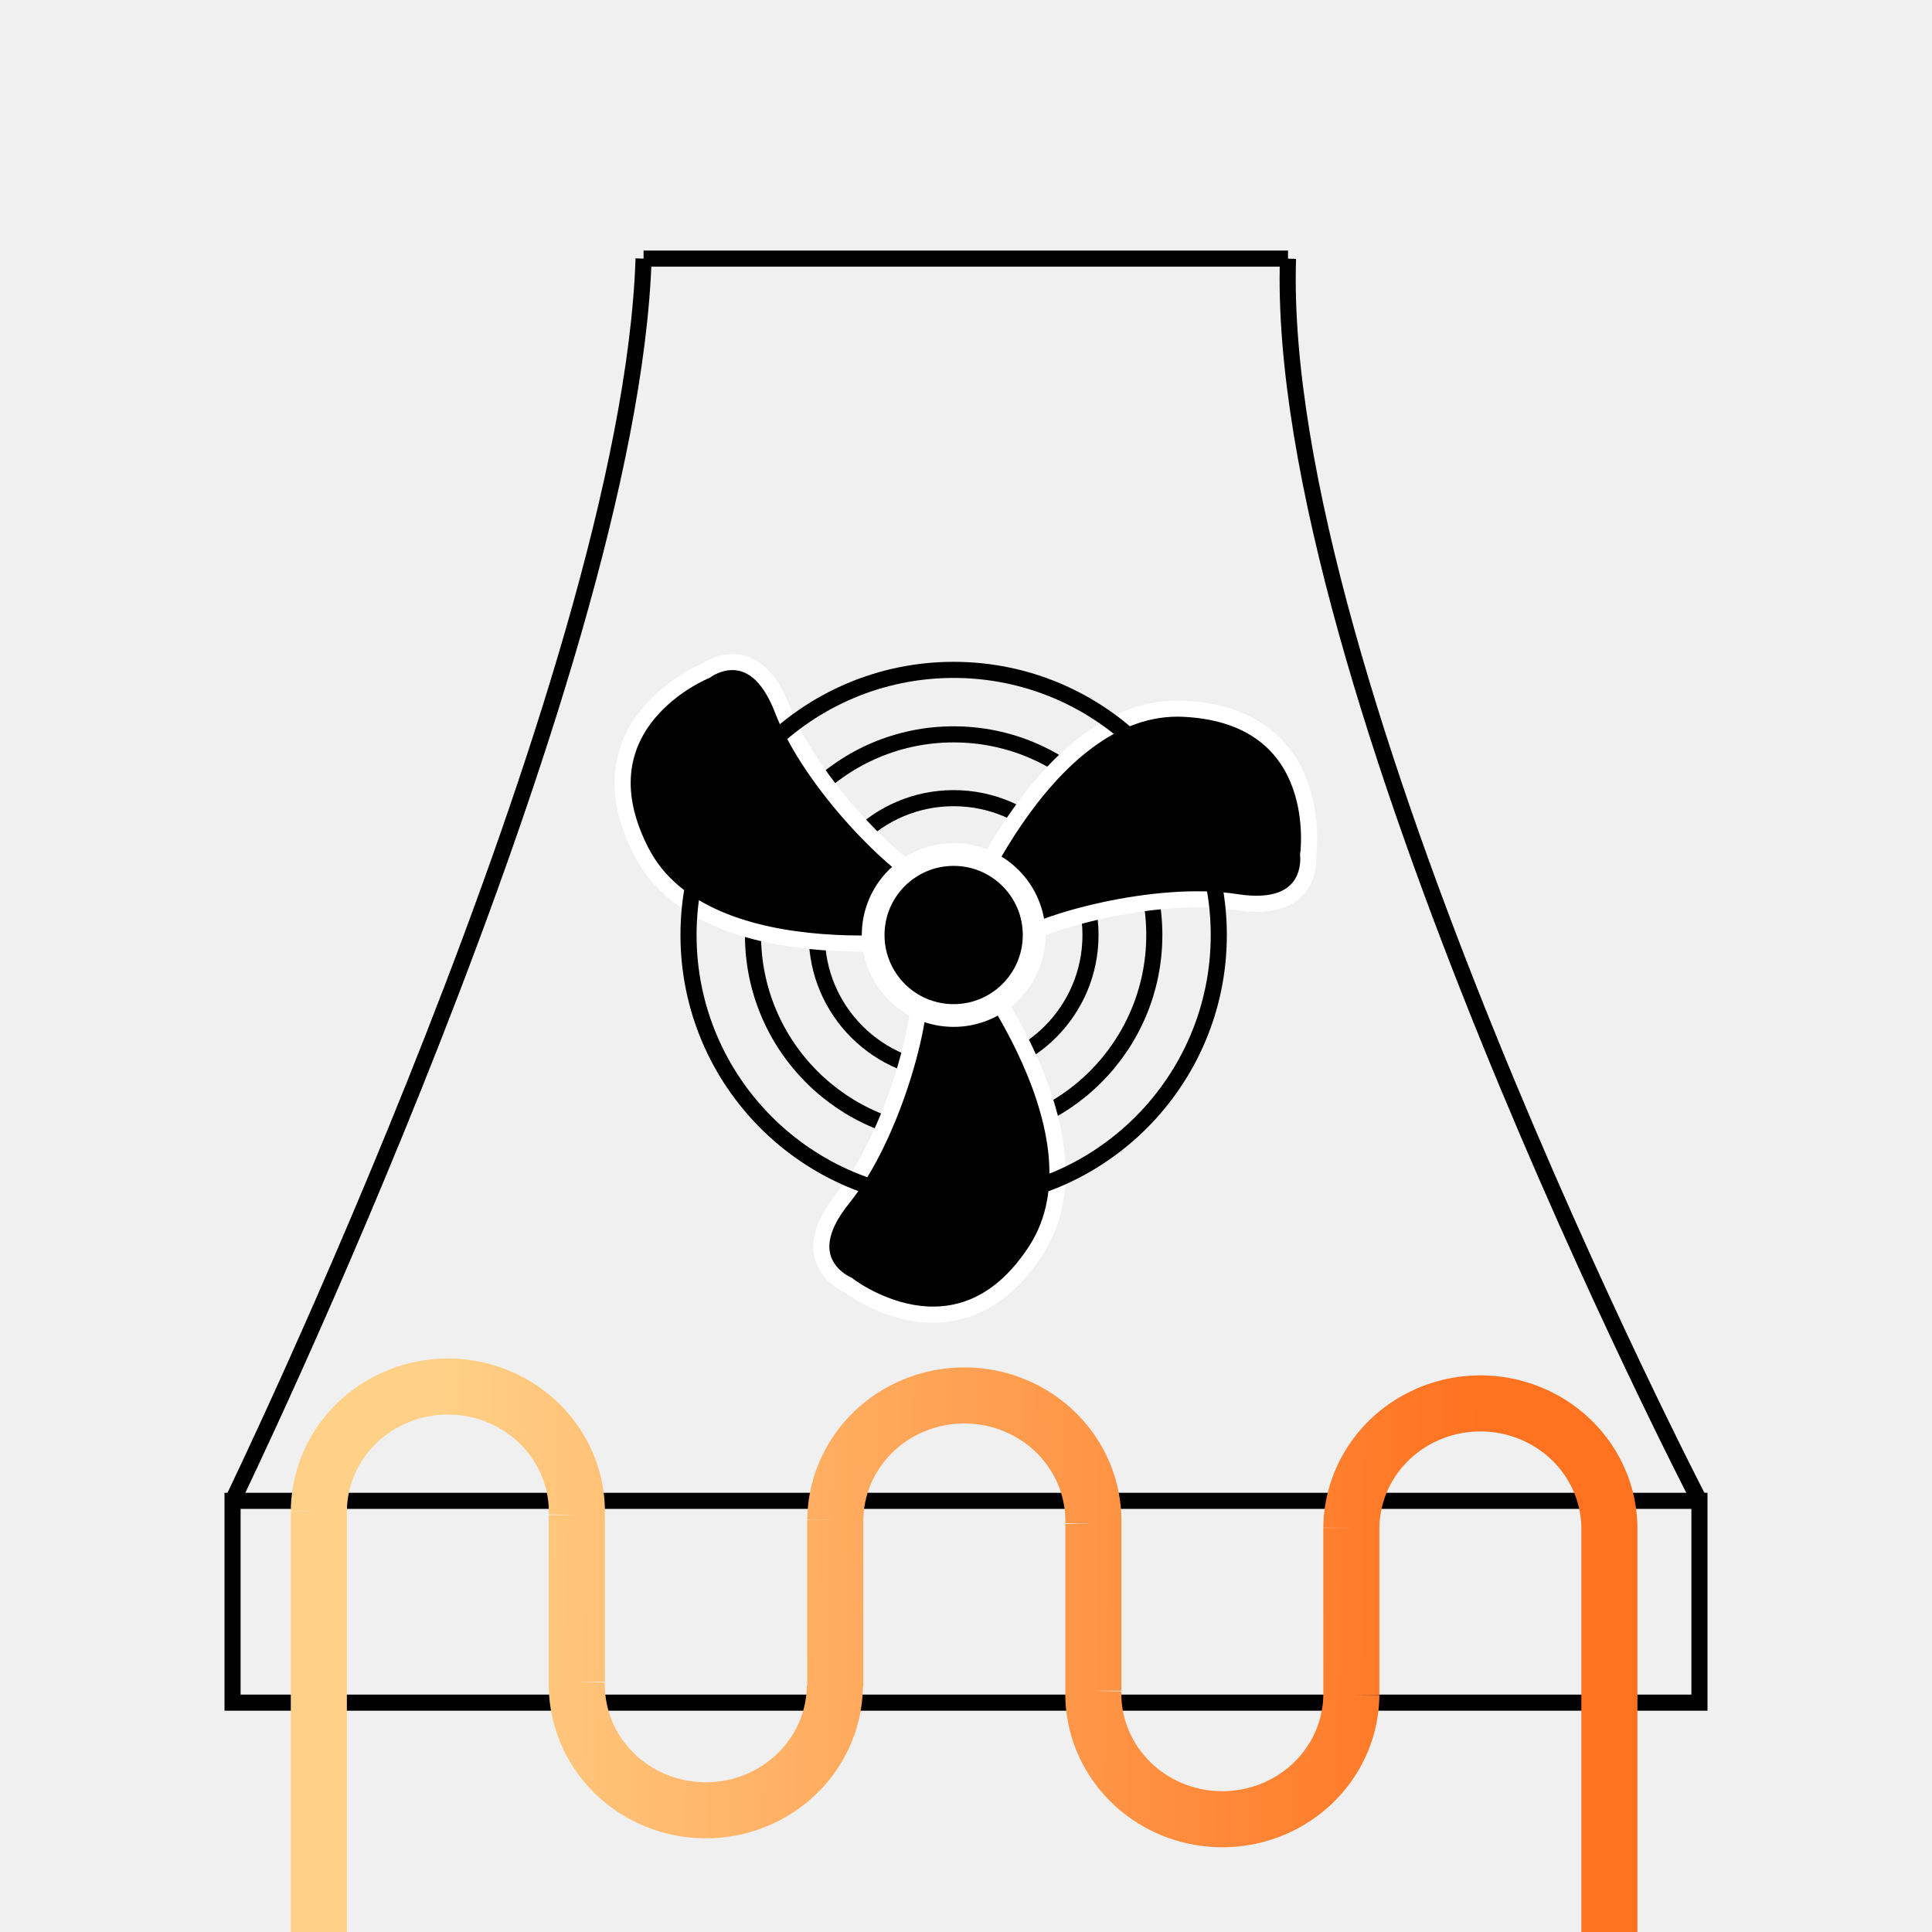
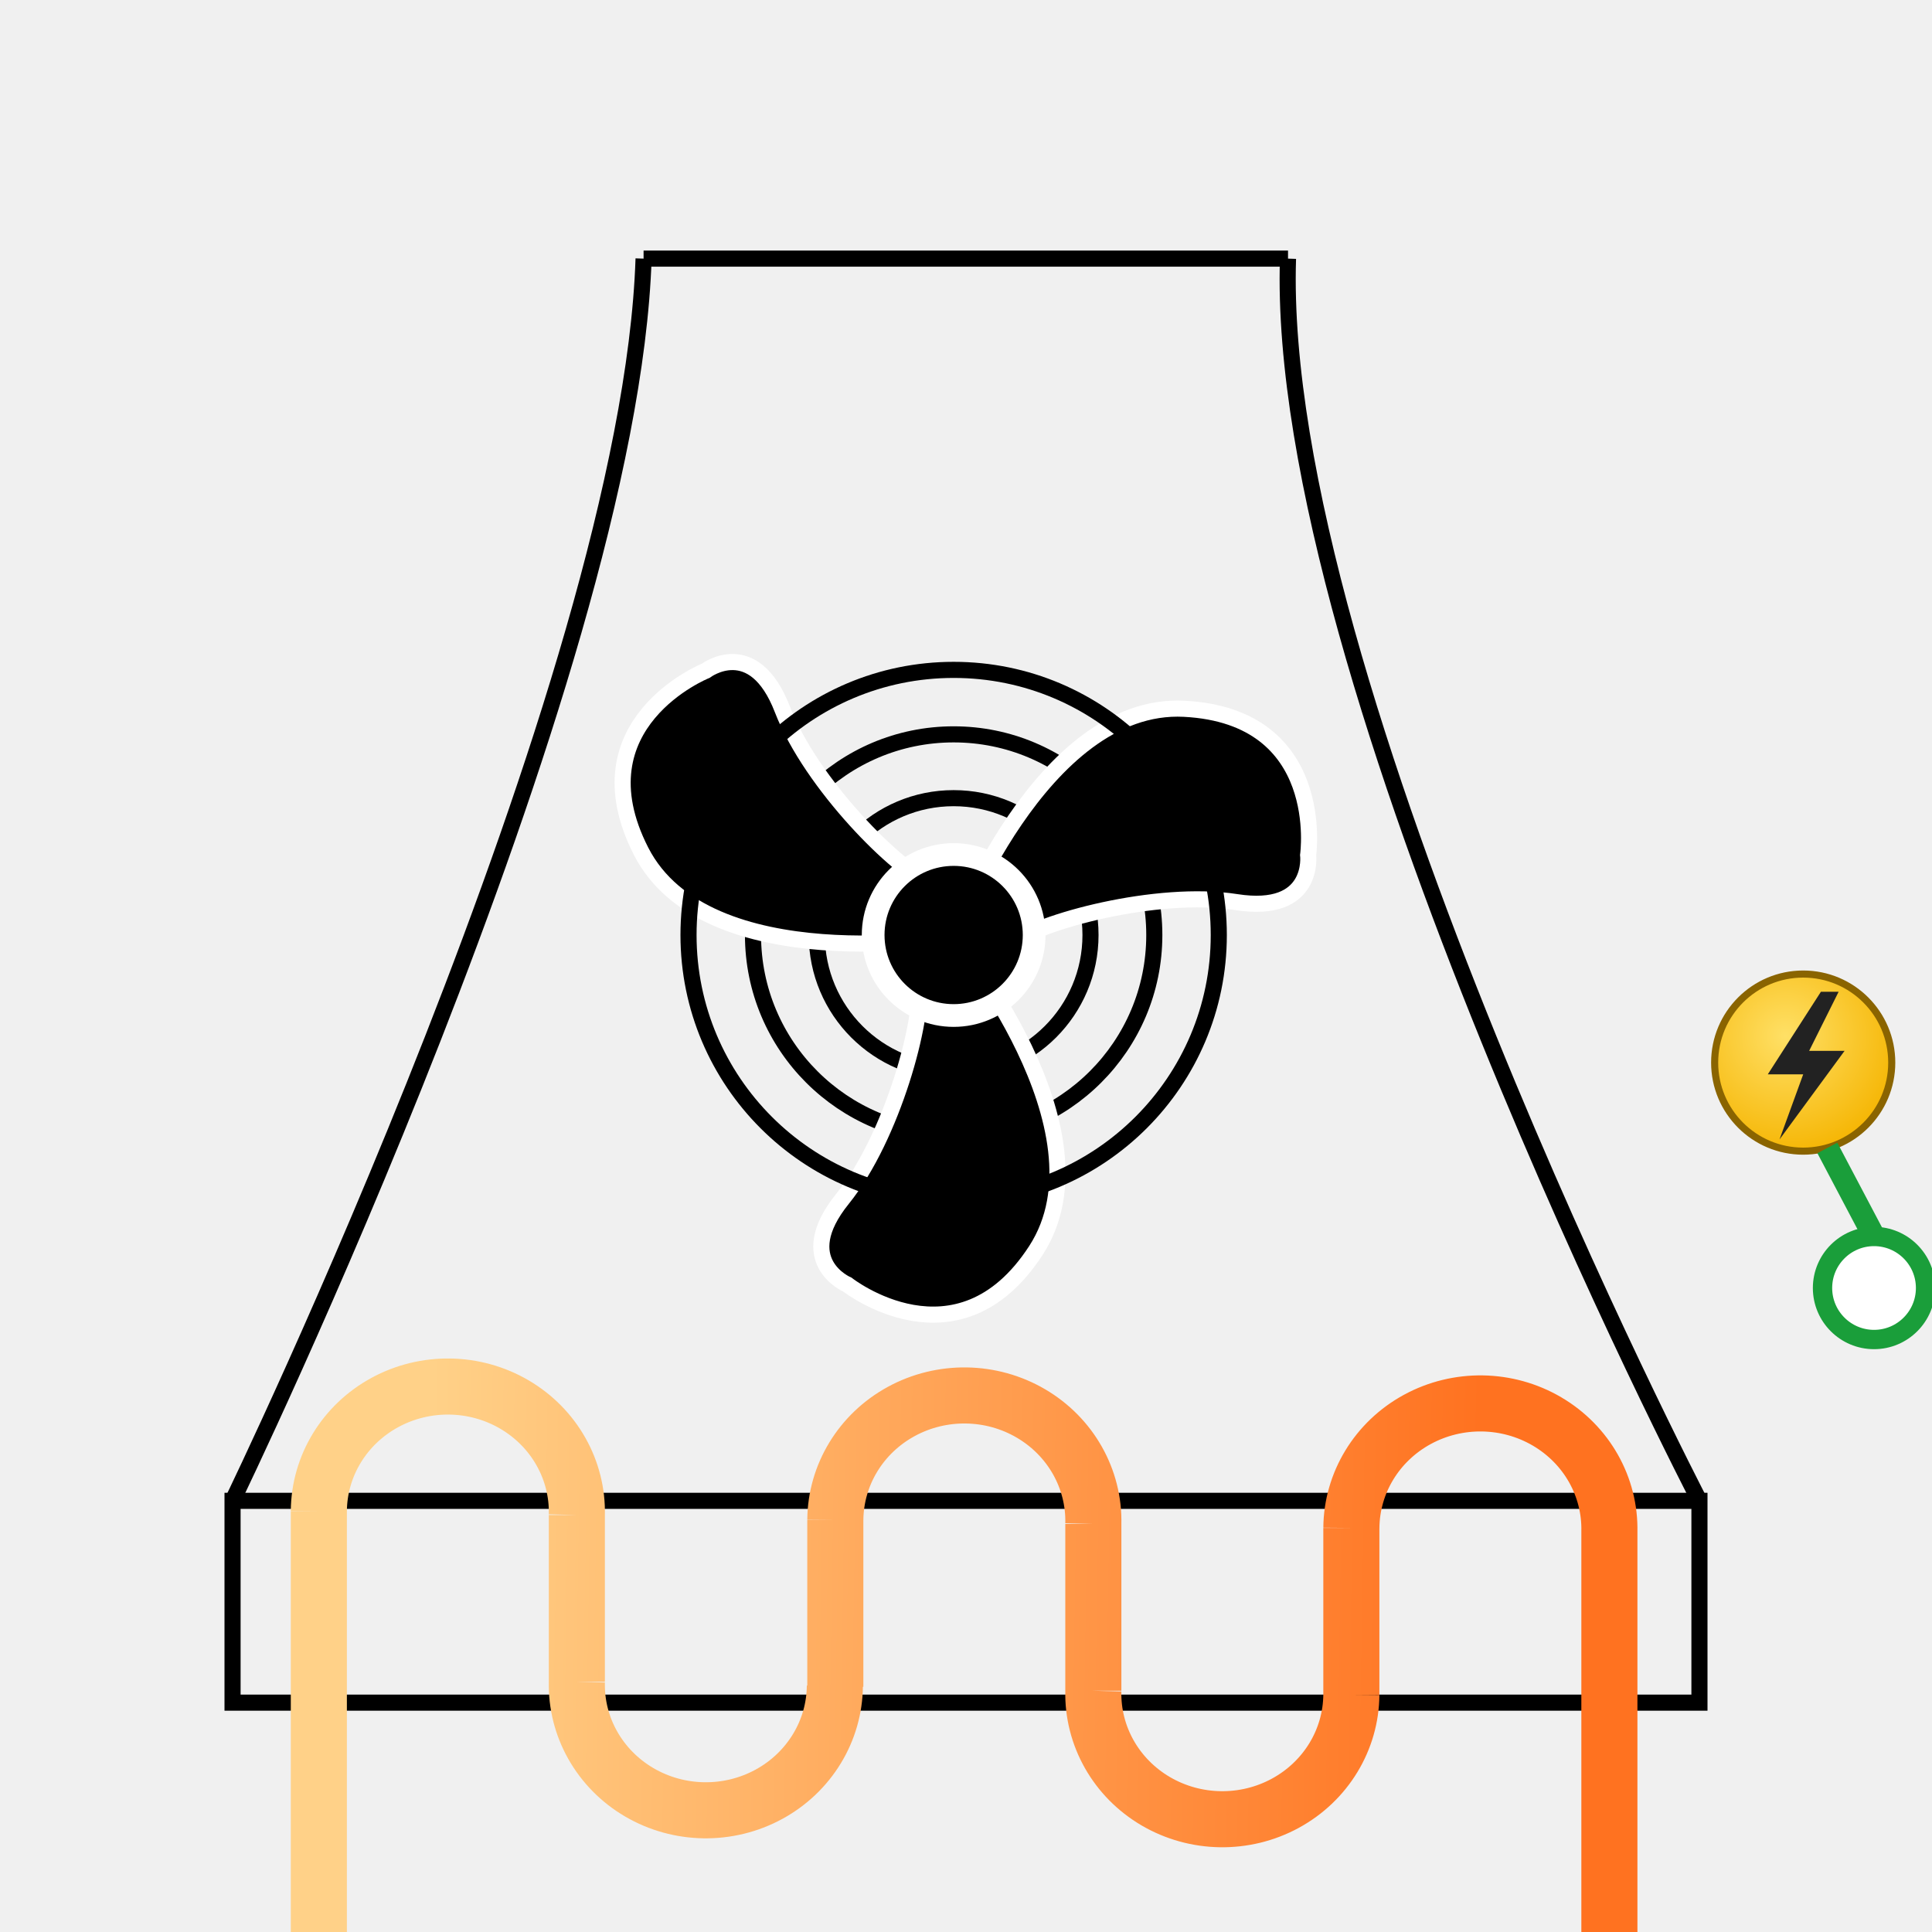
<svg xmlns="http://www.w3.org/2000/svg" xmlns:xlink="http://www.w3.org/1999/xlink" width="120mm" height="120mm" viewBox="0 0 120 120" version="1.1" id="svg103">
+   <defs>
+     <radialGradient id="badge" cx="0.4" cy="0.35" r="0.7">
+       <stop offset="0" stop-color="#ffe066" />
+       <stop offset="1" stop-color="#f5b400" />
+     </radialGradient>
+   </defs>
  <defs id="defs97">
    <linearGradient id="linearGradient6938">
      <stop style="stop-color:#000000;stop-opacity:1;" offset="0" id="stop6936" />
    </linearGradient>
    <linearGradient id="linearGradient3303">
      <stop style="stop-color:#06fa05;stop-opacity:1;" offset="0" id="stop3301" />
    </linearGradient>
    <clipPath clipPathUnits="userSpaceOnUse" id="clipPath840">
      <rect style="fill:#ffff00;fill-rule:evenodd;stroke:none;stroke-width:0.293" id="rect842" width="60" height="120" x="34.494" y="73.804" />
    </clipPath>
    <linearGradient xlink:href="#linearGradient1474" id="linearGradient1048" x1="118.416" y1="166.846" x2="119.417" y2="101.646" gradientUnits="userSpaceOnUse" gradientTransform="matrix(0,0.973397,-1,0,228.1517,44.59735)" />
    <linearGradient id="linearGradient1474">
      <stop style="stop-color:#ffd188;stop-opacity:1" offset="0" id="stop1470" />
      <stop style="stop-color:#ff7220;stop-opacity:1" offset="1" id="stop1472" />
    </linearGradient>
  </defs>
  <g id="layer1" transform="translate(-34.49405,-73.80357)">
    <g id="g898-5" transform="translate(-1.790955,-1.814986)">
      <circle style="fill:none;stroke:#000000;stroke-width:0.999;stroke-linecap:round;stroke-miterlimit:4;stroke-dasharray:none" id="circle870-5" cx="95.518" cy="133.694" r="8.5" />
      <circle r="12.463" cy="133.694" cx="95.518" id="circle872-3" style="fill:none;stroke:#000000;stroke-width:1;stroke-linecap:round;stroke-miterlimit:4;stroke-dasharray:none" />
      <path id="path860-0" d="m 95.523,133.804 c 0,0 5.388,-14.624 14.316,-14.162 8.928,0.462 7.697,9.082 7.697,9.082 0,0 0.462,3.694 -4.464,2.925 -4.926,-0.77 -12.315,1.231 -14.008,2.617 -1.693,1.385 -3.54,-0.462 -3.54,-0.462 z" style="fill:#000000;stroke:#ffffff;stroke-width:1;stroke-linecap:butt;stroke-linejoin:miter;stroke-miterlimit:4;stroke-dasharray:none;stroke-opacity:1" />
      <path id="path866-7" d="m 95.523,133.804 c 0,0 9.971,11.978 5.107,19.479 -4.864,7.501 -11.714,2.124 -11.714,2.124 0,0 -3.43,-1.447 -0.301,-5.328 3.129,-3.881 5.091,-11.28 4.738,-13.44 -0.353,-2.159 2.17,-2.835 2.17,-2.835 z" style="fill:#000000;stroke:#ffffff;stroke-width:1;stroke-linecap:butt;stroke-linejoin:miter;stroke-miterlimit:4;stroke-dasharray:none;stroke-opacity:1" />
      <path style="fill:#000000;stroke:#ffffff;stroke-width:1;stroke-linecap:butt;stroke-linejoin:miter;stroke-miterlimit:4;stroke-dasharray:none;stroke-opacity:1" d="m 95.523,133.804 c 0,0 -15.358,2.646 -19.422,-5.317 -4.064,-7.963 4.017,-11.206 4.017,-11.206 0,0 2.969,-2.247 4.765,2.404 1.796,4.651 7.224,10.049 9.27,10.823 2.046,0.774 1.37,3.297 1.37,3.297 z" id="path864-6" />
      <circle r="5" cy="133.694" cx="95.518" id="path862-2" style="fill:#000000;stroke:#ffffff;stroke-width:1.412;stroke-linecap:round" />
      <circle style="fill:none;stroke:#000000;stroke-width:1;stroke-linecap:round;stroke-miterlimit:4;stroke-dasharray:none" id="circle874-6" cx="95.518" cy="133.694" r="16.468" />
    </g>
    <rect style="fill:none;fill-opacity:1;stroke:#000000;stroke-width:1;stroke-miterlimit:4.8;stroke-dasharray:none;stroke-opacity:1;stroke-linejoin:miter" id="rect1681" width="91.112" height="12.535" x="48.938" y="167.023" />
    <path style="fill:none;stroke:#000000;stroke-width:1;stroke-linecap:butt;stroke-linejoin:miter;stroke-miterlimit:4;stroke-dasharray:none;stroke-opacity:1" d="M 74.468,89.867 C 73.614,116.137 48.938,167.023 48.938,167.023" id="path4138" />
    <path style="fill:none;stroke:#000000;stroke-width:1.001;stroke-linecap:butt;stroke-linejoin:miter;stroke-miterlimit:4;stroke-dasharray:none;stroke-opacity:1" d="m 114.494,89.867 c -0.855,26.269 25.556,77.156 25.556,77.156" id="path4138-2" />
    <path style="fill:none;stroke:#000000;stroke-width:1;stroke-linecap:butt;stroke-linejoin:miter;stroke-opacity:1;stroke-miterlimit:4;stroke-dasharray:none" d="m 74.468,89.867 h 40.027 v 0" id="path4789" />
    <path id="path914" style="fill:none;fill-opacity:1;stroke:url(#linearGradient1048);stroke-width:3.483;stroke-linecap:butt;stroke-linejoin:miter;stroke-miterlimit:4;stroke-dasharray:none;stroke-opacity:1" d="m 54.298,167.656 v 27.36 m 80.158,-26.203 v 26.19 M 118.43,168.705 a 8.014,7.792 0 0 1 4.098,-6.739 8.014,7.792 0 0 1 8.051,0.124 8.014,7.792 0 0 1 3.876,6.862 m -16.026,-0.247 v 10.362 m 0,0 a 8.014,7.792 0 0 1 -4.098,6.739 8.014,7.792 0 0 1 -8.051,-0.124 8.014,7.792 0 0 1 -3.876,-6.862 M 86.378,168.21 a 8.014,7.792 0 0 1 4.098,-6.739 8.014,7.792 0 0 1 8.051,0.124 8.014,7.792 0 0 1 3.876,6.862 m -16.054,10.055 a 8.014,7.792 0 0 1 -4.098,6.739 8.014,7.792 0 0 1 -8.051,-0.124 8.014,7.792 0 0 1 -3.876,-6.862 m -16.026,-10.609 a 8.014,7.792 0 0 1 4.098,-6.739 8.014,7.792 0 0 1 8.051,0.124 8.014,7.792 0 0 1 3.876,6.862 m 0,0 v 10.362 m 16.054,-10.055 v 10.362 m 16.026,-10.115 v 10.362" />
  </g>
+   <circle cx="112" cy="66" r="5.5" fill="url(#badge)" stroke="#8a6400" stroke-width="0.44" />
+   <path d="M 113.10,61.60 L 109.80,66.73 L 112.00,66.73 L 110.53,70.77 L 114.57,65.27 L 112.37,65.27 L 114.20,61.60 Z" fill="#222" />
+   <line x1="113.5" y1="71.3" x2="116.4" y2="76.8" stroke="#1a9e3a" stroke-width="1.4" />
+   <circle cx="116.4" cy="80" r="3.2" fill="#fff" stroke="#1a9e3a" stroke-width="1.2" />
</svg>
